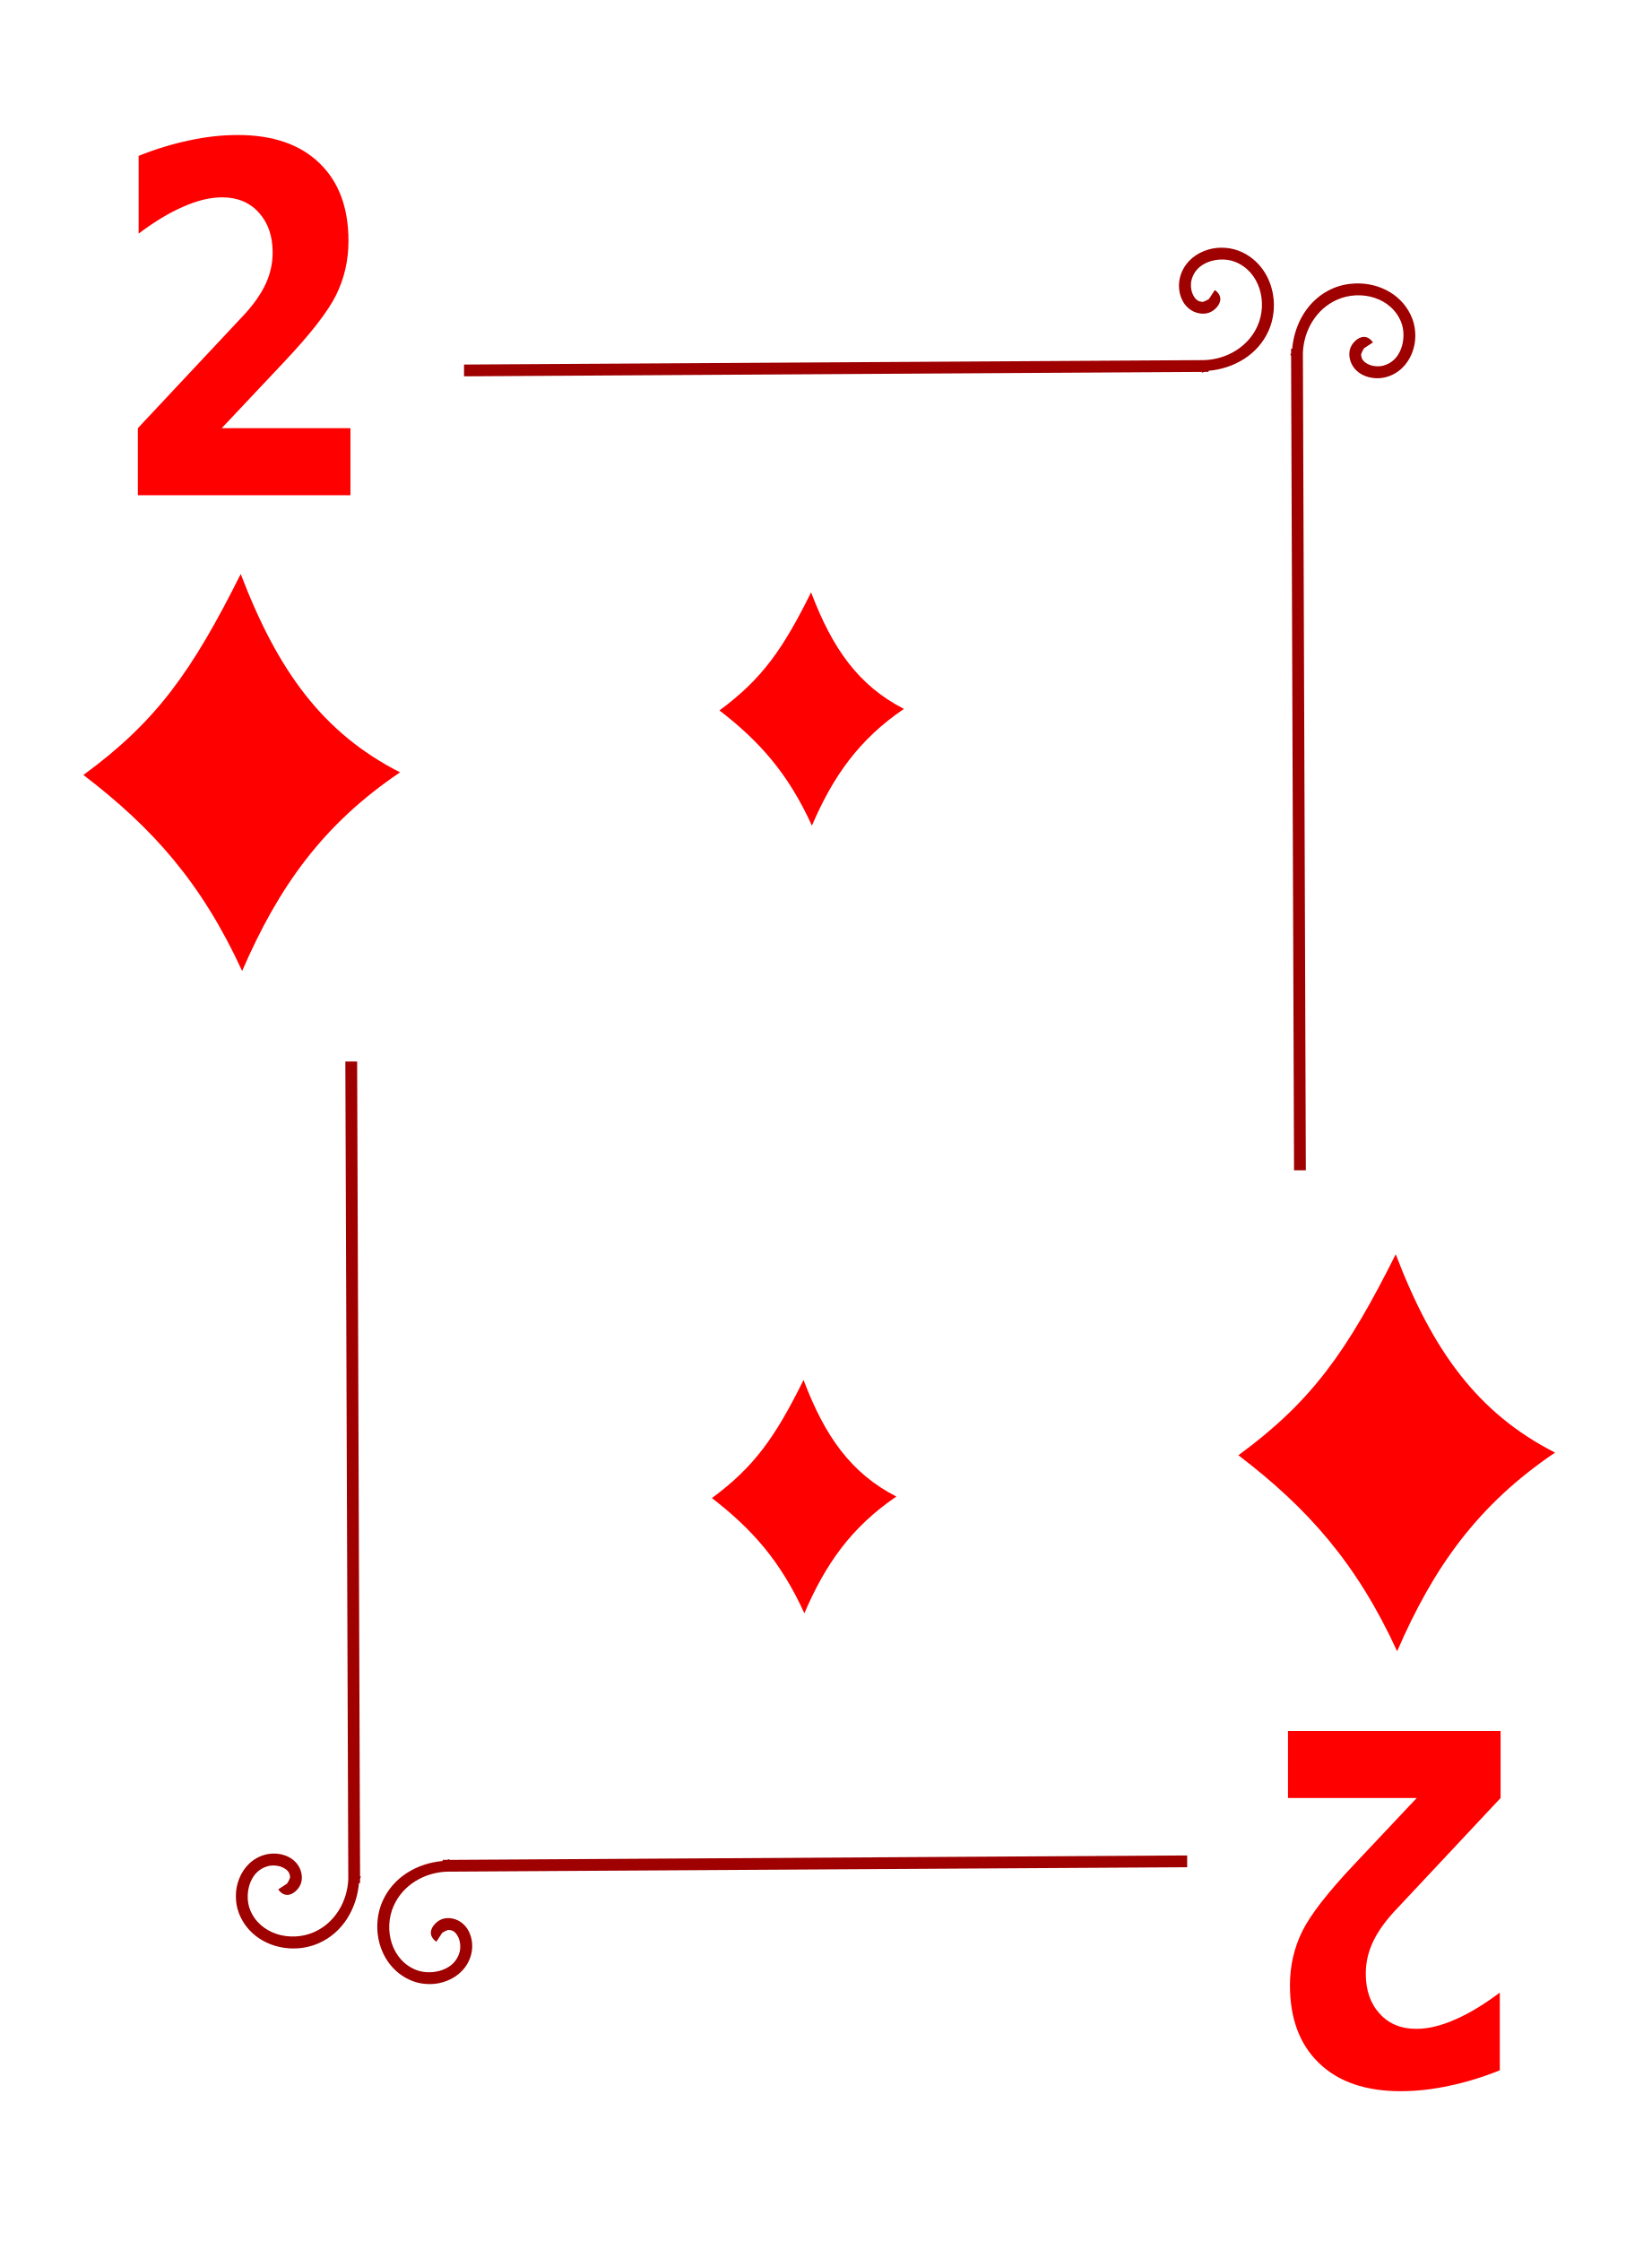
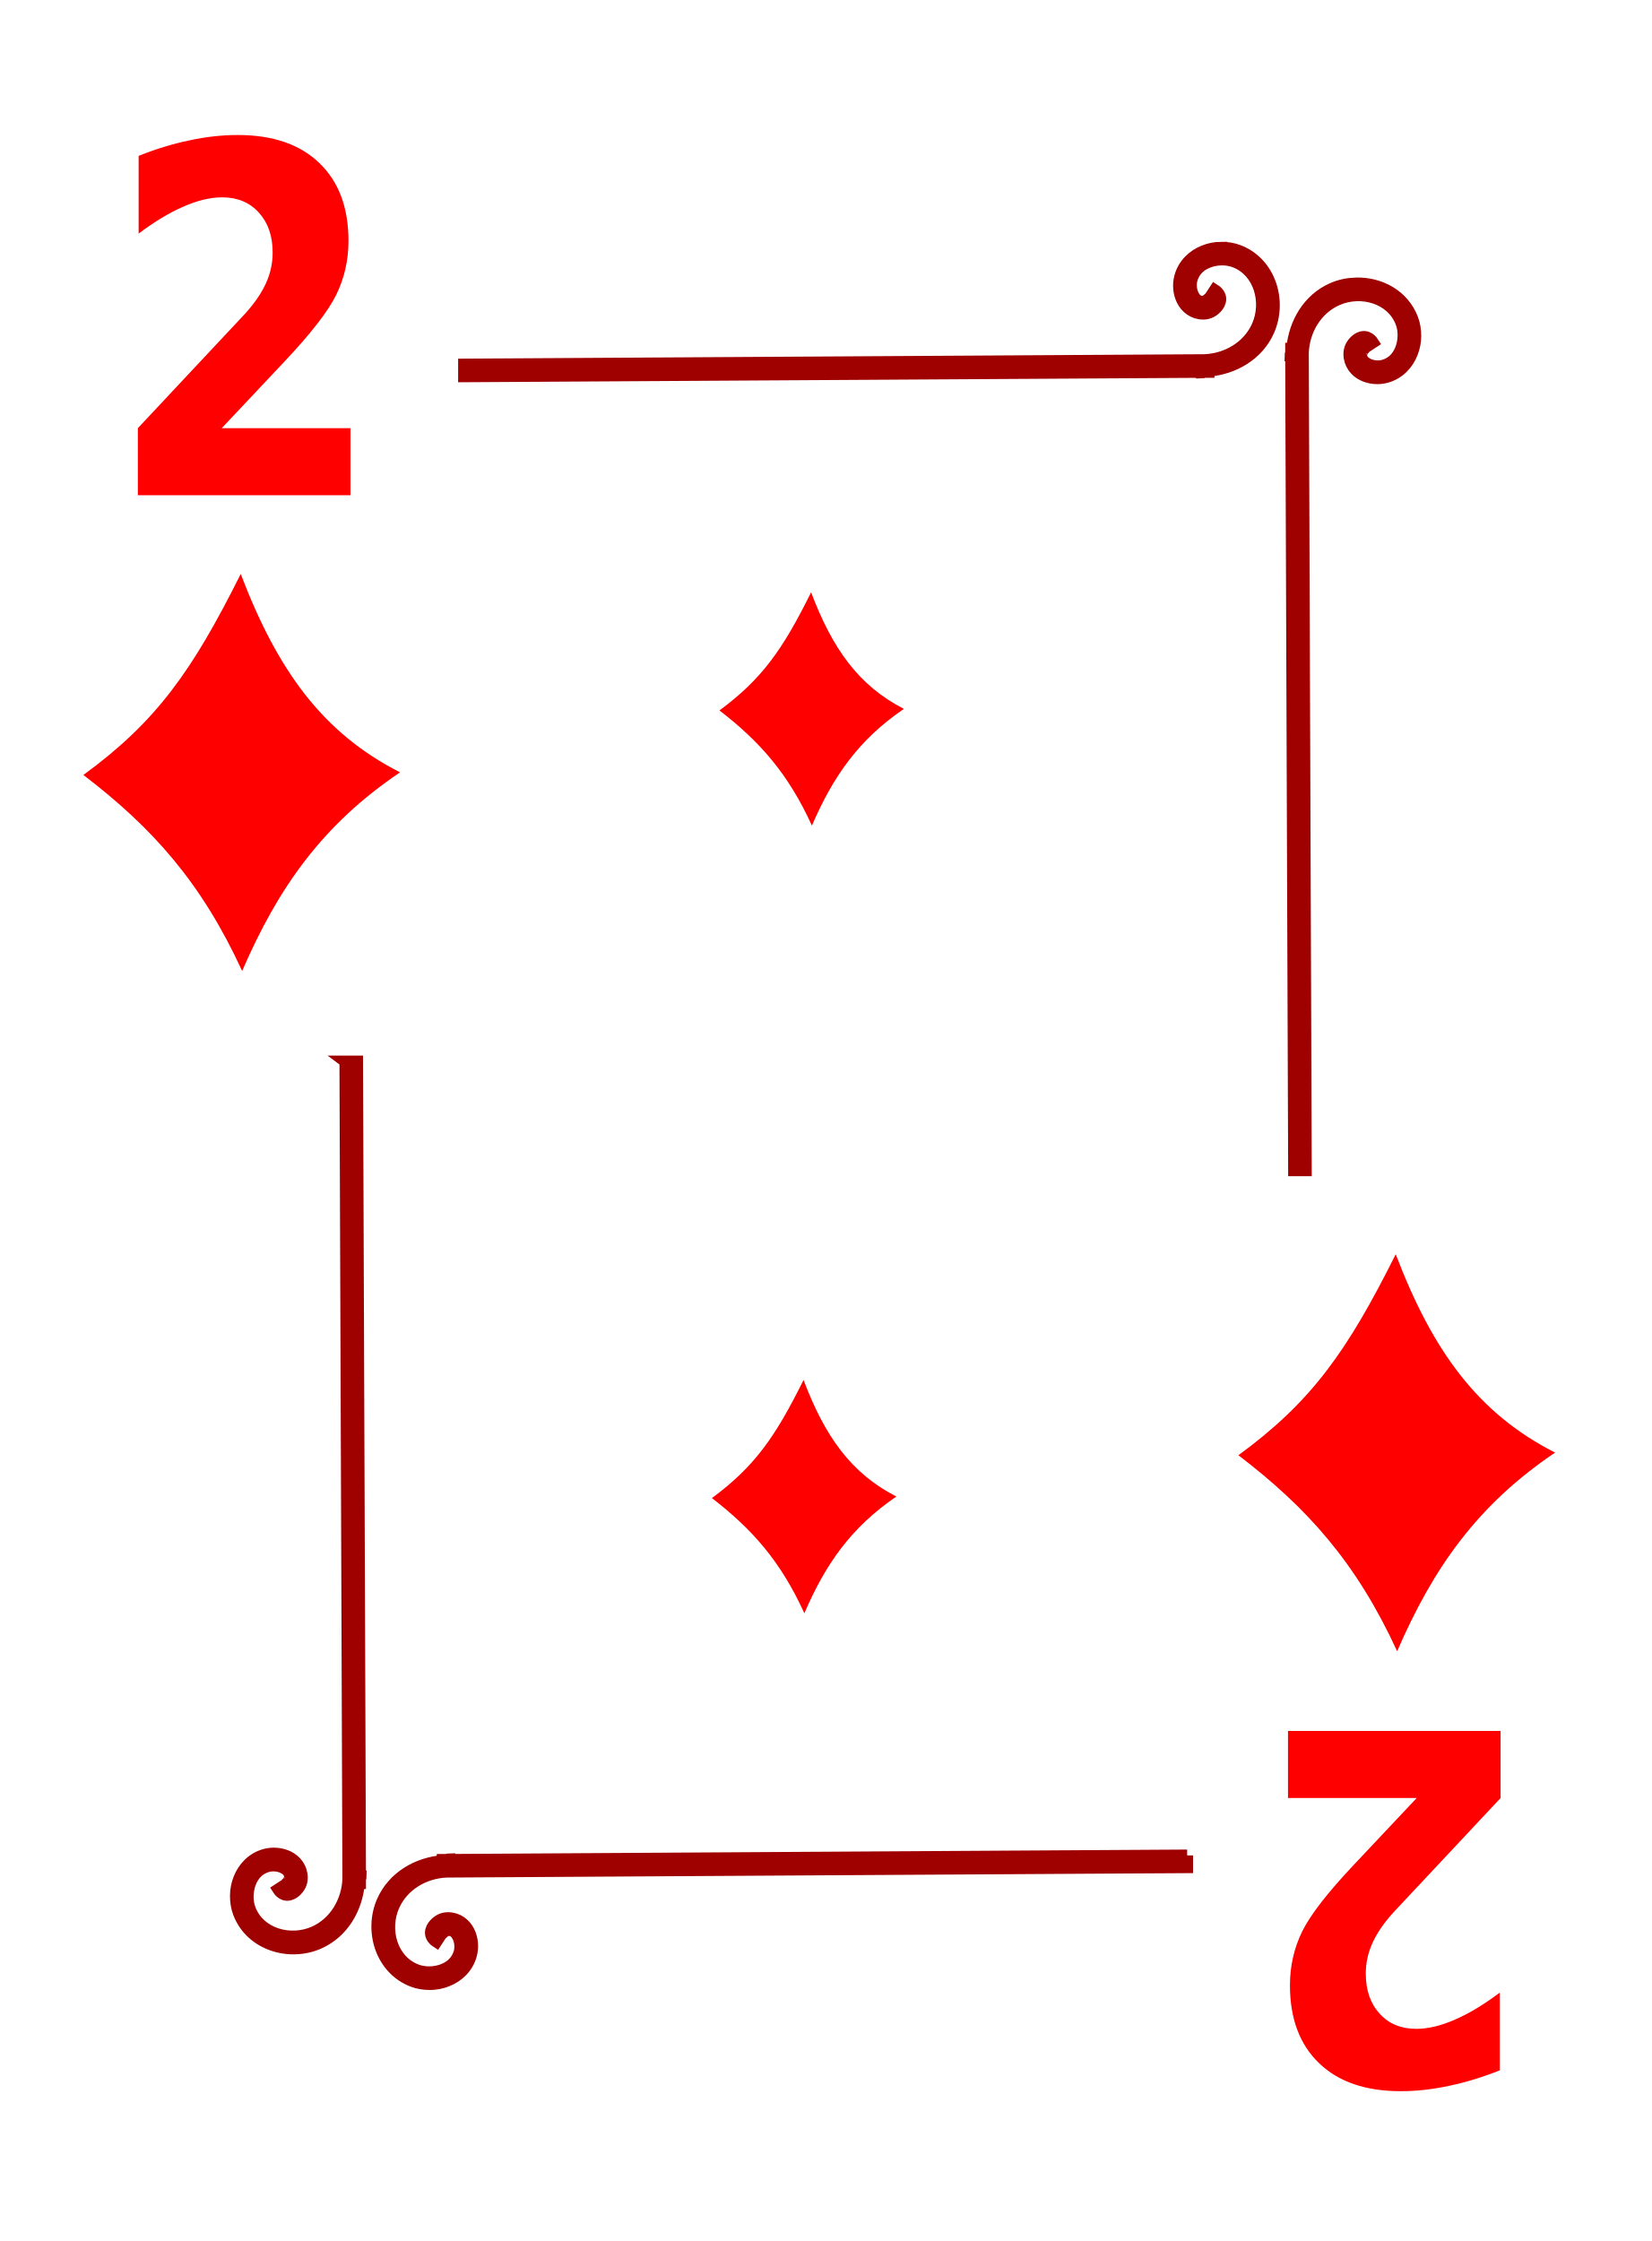
<svg xmlns="http://www.w3.org/2000/svg" viewBox="0 0 140 190">
-   <path d="m103.531,21c-.497.002-.973.099-1.438.281-.93.364-1.738,1.111-2.031,2.188-.176.645-.123,1.381.188,2s.932,1.119 1.75,1.125c.476.003.85-.196 1.156-.531 .153-.168.313-.416.312-.719s-.21-.583-.469-.75l-.531.812c.07.045 0-.005 0-.062s.017-.022-.031.031c-.097.106-.455.219-.438.219-.423-.003-.655-.217-.844-.594s-.227-.905-.125-1.281c.204-.751.718-1.231 1.406-1.5s1.552-.298 2.25-.031c2.116.808 2.825,3.429 1.938,5.438-.779,1.764-2.581,2.83-4.5,2.906l-62.781.375v1l62.562-.375v.062c.078 0.0.141-.06.219-.062h.344v-.094c2.163-.194 4.191-1.362 5.094-3.406 1.101-2.492.143-5.748-2.562-6.781-.472-.18-.971-.252-1.469-.25zm11.406,3.031c-.672.023-1.346.162-1.969.438-2.044.903-3.212,2.93-3.406,5.094h-.094v.344c-.003.078-.063.141-.062.219h.062l.25,69.094h1l-.25-69.312c.077-1.919 1.142-3.721 2.906-4.5 2.008-.887 4.63-.178 5.438,1.938 .266.698.238,1.562-.031,2.25s-.749,1.202-1.5,1.406c-.376.102-.905.064-1.281-.125s-.591-.421-.594-.844c0.0.017.113-.341.219-.438 .053-.048.089-.031.031-.031s-.108-.07-.062,0l.812-.531c-.167-.259-.447-.468-.75-.469s-.551.159-.719.312c-.335.306-.535.681-.531,1.156 .006.818.506,1.44 1.125,1.75s1.355.363 2,.188c1.076-.293 1.824-1.101 2.188-2.031 .182-.465.279-.94.281-1.438s-.07-.996-.25-1.469c-.775-2.029-2.797-3.068-4.812-3zm-85.656,65.969 .25,69.312c-.077,1.919-1.142,3.721-2.906,4.5-2.008.887-4.63.178-5.438-1.938-.266-.698-.238-1.562.031-2.25s.749-1.202 1.5-1.406c.376-.102.905-.064 1.281.125s.591.421.594.844c-0-.017-.113.341-.219.438-.053.048-.089.031-.031.031s.108.07.062,0l-.812.531c.167.259.447.468.75.469s.551-.159.719-.312c.335-.306.535-.681.531-1.156-.006-.818-.506-1.44-1.125-1.75s-1.355-.363-2-.188c-1.076.293-1.824,1.101-2.188,2.031-.182.465-.279.94-.281,1.438s.07.996.25,1.469c1.033,2.706 4.289,3.663 6.781,2.562 2.044-.903 3.212-2.93 3.406-5.094h.094v-.344c.003-.078.063-.141.062-.219h-.062l-.25-69.094h-1zm71.375,67.312-62.562.375v-.062c-.078-0-.141.06-.219.062h-.344v.094c-2.163.194-4.191,1.362-5.094,3.406-1.101,2.492-.143,5.748 2.562,6.781 .472.18.971.252 1.469.25s.973-.099 1.438-.281c.93-.364 1.738-1.111 2.031-2.188 .176-.645.123-1.381-.188-2s-.932-1.119-1.75-1.125c-.476-.003-.85.196-1.156.531-.153.168-.313.416-.312.719s.21.583.469.75l.531-.812c-.07-.045-0.0.005 0,.062s-.017.022.031-.031c.097-.106.455-.219.438-.219 .423.003.655.217.844.594s.227.905.125,1.281c-.204.751-.718,1.231-1.406,1.5s-1.552.298-2.25.031c-2.116-.808-2.825-3.429-1.938-5.438 .779-1.764 2.581-2.83 4.5-2.906l62.781-.375v-1z" fill="#9f0000" fill-rule="evenodd" />
+   <path d="m103.531,21c-.497.002-.973.099-1.438.281-.93.364-1.738,1.111-2.031,2.188-.176.645-.123,1.381.188,2s.932,1.119 1.75,1.125c.476.003.85-.196 1.156-.531 .153-.168.313-.416.312-.719s-.21-.583-.469-.75l-.531.812c.07.045 0-.005 0-.062s.017-.022-.031.031c-.097.106-.455.219-.438.219-.423-.003-.655-.217-.844-.594s-.227-.905-.125-1.281c.204-.751.718-1.231 1.406-1.5s1.552-.298 2.25-.031c2.116.808 2.825,3.429 1.938,5.438-.779,1.764-2.581,2.83-4.5,2.906l-62.781.375v1l62.562-.375v.062c.078 0.0.141-.06.219-.062h.344v-.094c2.163-.194 4.191-1.362 5.094-3.406 1.101-2.492.143-5.748-2.562-6.781-.472-.18-.971-.252-1.469-.25zm11.406,3.031c-.672.023-1.346.162-1.969.438-2.044.903-3.212,2.93-3.406,5.094h-.094v.344c-.003.078-.063.141-.062.219h.062l.25,69.094h1l-.25-69.312c.077-1.919 1.142-3.721 2.906-4.5 2.008-.887 4.63-.178 5.438,1.938 .266.698.238,1.562-.031,2.25s-.749,1.202-1.5,1.406c-.376.102-.905.064-1.281-.125s-.591-.421-.594-.844c0.0.017.113-.341.219-.438 .053-.048.089-.031.031-.031s-.108-.07-.062,0l.812-.531c-.167-.259-.447-.468-.75-.469s-.551.159-.719.312c-.335.306-.535.681-.531,1.156 .006.818.506,1.44 1.125,1.75s1.355.363 2,.188c1.076-.293 1.824-1.101 2.188-2.031 .182-.465.279-.94.281-1.438s-.07-.996-.25-1.469c-.775-2.029-2.797-3.068-4.812-3zm-85.656,65.969 .25,69.312c-.077,1.919-1.142,3.721-2.906,4.5-2.008.887-4.63.178-5.438-1.938-.266-.698-.238-1.562.031-2.25s.749-1.202 1.5-1.406c.376-.102.905-.064 1.281.125s.591.421.594.844c-0-.017-.113.341-.219.438-.053.048-.089.031-.031.031s.108.07.062,0l-.812.531c.167.259.447.468.75.469s.551-.159.719-.312c.335-.306.535-.681.531-1.156-.006-.818-.506-1.44-1.125-1.75s-1.355-.363-2-.188c-1.076.293-1.824,1.101-2.188,2.031-.182.465-.279.94-.281,1.438s.07.996.25,1.469c1.033,2.706 4.289,3.663 6.781,2.562 2.044-.903 3.212-2.93 3.406-5.094h.094v-.344c.003-.078.063-.141.062-.219h-.062l-.25-69.094h-1zm71.375,67.312-62.562.375v-.062c-.078-0-.141.06-.219.062h-.344v.094c-2.163.194-4.191,1.362-5.094,3.406-1.101,2.492-.143,5.748 2.562,6.781 .472.18.971.252 1.469.25s.973-.099 1.438-.281c.93-.364 1.738-1.111 2.031-2.188 .176-.645.123-1.381-.188-2s-.932-1.119-1.75-1.125c-.476-.003-.85.196-1.156.531-.153.168-.313.416-.312.719s.21.583.469.75l.531-.812c-.07-.045-0.0.005 0,.062s-.017.022.031-.031c.097-.106.455-.219.438-.219 .423.003.655.217.844.594s.227.905.125,1.281c-.204.751-.718,1.231-1.406,1.5s-1.552.298-2.25.031c-2.116-.808-2.825-3.429-1.938-5.438 .779-1.764 2.581-2.83 4.5-2.906l62.781-.375v-1z" fill="#9f0000" fill-rule="evenodd" stroke="#9f0000" />
  <path transform="matrix(.90928 0 0 1.0998 333.5 184.5)" d="m-346.1-134.75h12.004v5.171h-19.824v-5.171l9.958-8.788c0.889-0.804 1.547-1.589 1.973-2.357s0.639-1.565 0.639-2.393c-1e-5 -1.279-0.432-2.308-1.297-3.088-0.853-0.78-1.992-1.169-3.417-1.169-1.096 2e-5 -2.296 0.238-3.599 0.713-1.303 0.463-2.698 1.157-4.184 2.083v-5.993c1.583-0.524 3.149-0.92 4.696-1.188 1.547-0.28 3.063-0.42 4.549-0.42 3.264 3e-5 5.798 0.719 7.601 2.156 1.815 1.437 2.722 3.441 2.722 6.011-2e-5 1.486-0.384 2.875-1.151 4.166-0.767 1.279-2.381 2.996-4.842 5.152l-5.828 5.116" fill="#f00" />
  <path transform="matrix(-.90928 0 0 -1.0998 333.5 184.5)" d="m234.67 29.148h12.004v5.171h-19.824v-5.171l9.958-8.788c0.889-0.804 1.547-1.589 1.973-2.357s0.639-1.565 0.639-2.393c-1e-5 -1.279-0.432-2.308-1.297-3.088-0.853-0.78-1.992-1.169-3.417-1.169-1.096 2e-5 -2.296 0.238-3.599 0.713-1.303 0.463-2.698 1.157-4.184 2.083v-5.993c1.583-0.524 3.149-0.92 4.696-1.188 1.547-0.28 3.063-0.42 4.549-0.42 3.264 3e-5 5.798 0.719 7.601 2.156 1.815 1.437 2.722 3.441 2.722 6.011-2e-5 1.486-0.384 2.875-1.151 4.166-0.767 1.279-2.381 2.996-4.842 5.152l-5.828 5.116" fill="#f00" />
  <path d="m20.41 48.665c-4.126 8.245-7.134 12.498-13.34 17.04 5.872 4.487 10.013 9.124 13.46 16.62 3.079-7.121 6.846-12.43 13.39-16.843-6.582-3.349-10.393-8.654-13.51-16.817z" fill="#f00" fill-rule="evenodd" />
  <path d="m68.77 50.22c-2.403 4.845-4.156 7.344-7.77 10.013 3.421 2.637 5.832 5.362 7.84 9.767 1.794-4.185 3.988-7.304 7.8-9.898-3.834-1.968-6.054-5.085-7.87-9.882z" fill="#f00" fill-rule="evenodd" />
  <path d="m68.13 117c-2.403 4.845-4.156 7.344-7.77 10.013 3.421 2.637 5.832 5.362 7.84 9.767 1.794-4.185 3.988-7.304 7.8-9.898-3.834-1.968-6.054-5.085-7.87-9.882z" fill="#f00" fill-rule="evenodd" />
  <path d="m118.34 106.34c-4.126 8.245-7.134 12.498-13.34 17.04 5.872 4.487 10.013 9.124 13.46 16.62 3.079-7.121 6.846-12.43 13.39-16.843-6.582-3.349-10.393-8.654-13.51-16.817z" fill="#f00" fill-rule="evenodd" />
</svg>
